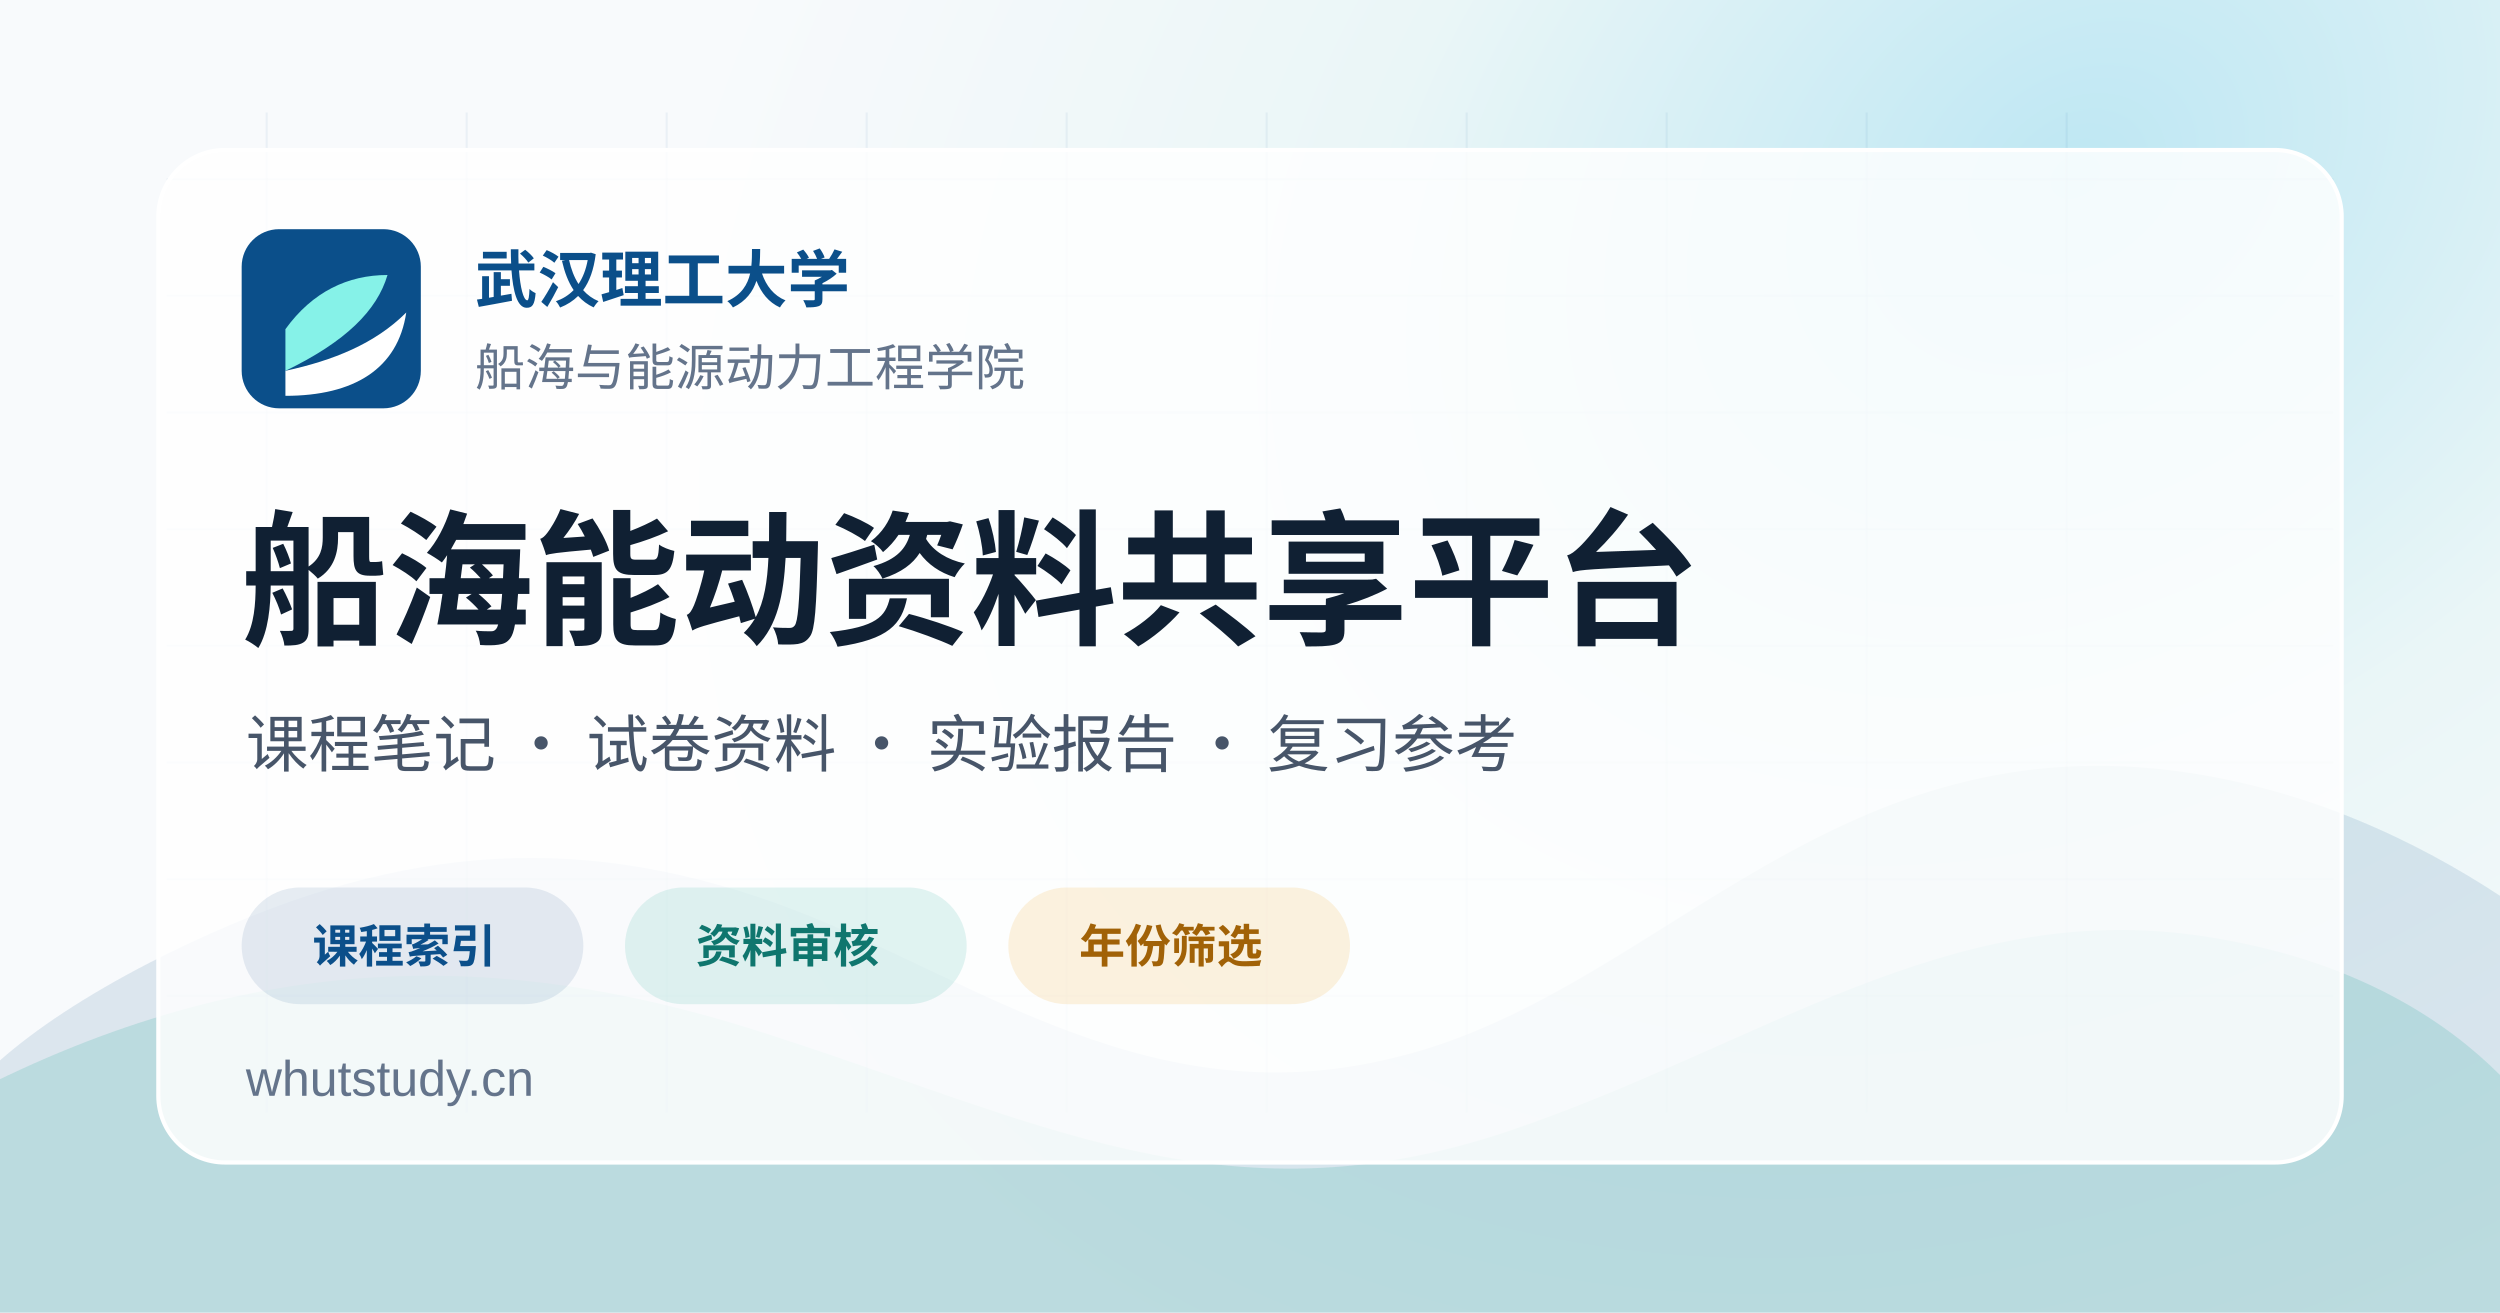
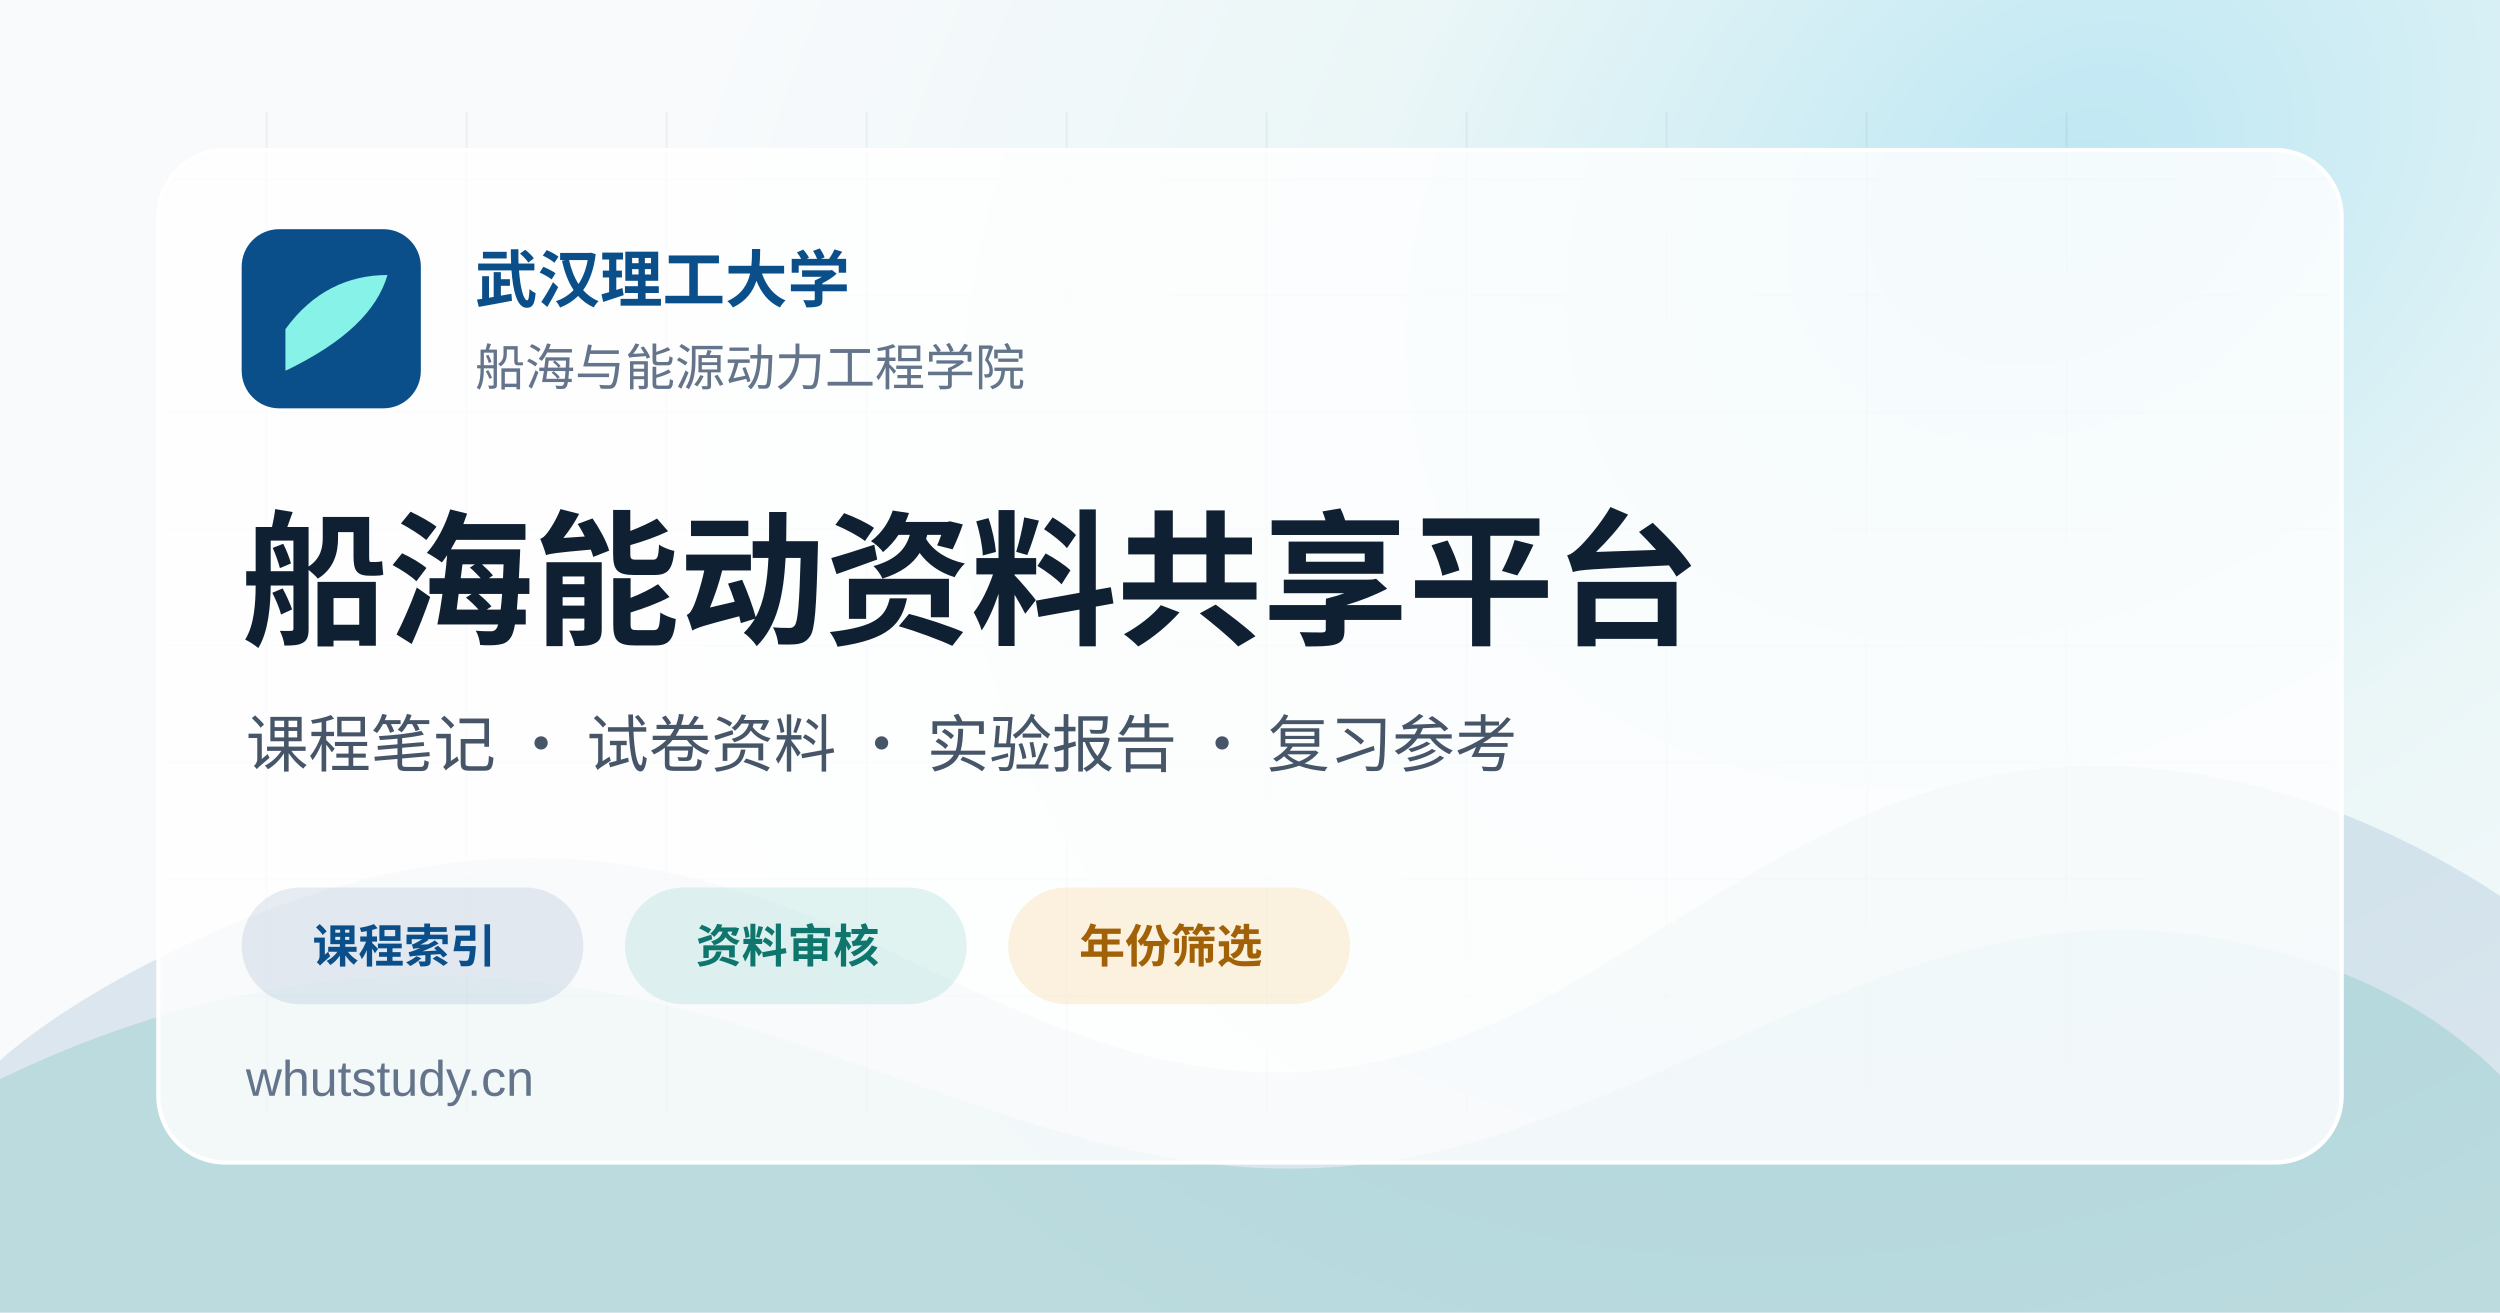
<svg xmlns="http://www.w3.org/2000/svg" width="1200" height="630" viewBox="0 0 1200 630" fill="none">
  <rect width="1200" height="630" fill="#F5FAFC" />
  <path d="M0 0H1200V630H0V0Z" fill="url(#bg)" />
  <path d="M72 462C178 408 265 398 362 430C458 461 545 538 668 508C792 479 872 353 1035 369C1105 376 1162 405 1200 430V630H0V509C17 494 41 478 72 462Z" fill="#0B4F8A" fill-opacity=".12" />
  <path d="M-16 526C123 454 243 457 361 494C497 537 587 589 724 543C845 502 934 432 1055 449C1132 460 1176 492 1200 516V630H-16V526Z" fill="#0F9F8F" fill-opacity=".16" />
  <g opacity=".48">
    <path d="M80 86H1120" stroke="#0B4F8A" stroke-opacity=".12" />
    <path d="M80 142H1120" stroke="#0B4F8A" stroke-opacity=".12" />
    <path d="M80 198H1120" stroke="#0B4F8A" stroke-opacity=".12" />
    <path d="M80 254H1120" stroke="#0B4F8A" stroke-opacity=".12" />
    <path d="M80 310H1120" stroke="#0B4F8A" stroke-opacity=".12" />
    <path d="M80 366H1120" stroke="#0B4F8A" stroke-opacity=".12" />
    <path d="M80 422H1120" stroke="#0B4F8A" stroke-opacity=".12" />
    <path d="M80 478H1120" stroke="#0B4F8A" stroke-opacity=".12" />
    <path d="M128 54V534" stroke="#0B4F8A" stroke-opacity=".12" />
    <path d="M224 54V534" stroke="#0B4F8A" stroke-opacity=".12" />
    <path d="M320 54V534" stroke="#0B4F8A" stroke-opacity=".12" />
    <path d="M416 54V534" stroke="#0B4F8A" stroke-opacity=".12" />
    <path d="M512 54V534" stroke="#0B4F8A" stroke-opacity=".12" />
    <path d="M608 54V534" stroke="#0B4F8A" stroke-opacity=".12" />
    <path d="M704 54V534" stroke="#0B4F8A" stroke-opacity=".12" />
    <path d="M800 54V534" stroke="#0B4F8A" stroke-opacity=".12" />
    <path d="M896 54V534" stroke="#0B4F8A" stroke-opacity=".12" />
    <path d="M992 54V534" stroke="#0B4F8A" stroke-opacity=".12" />
  </g>
  <rect x="76" y="72" width="1048" height="486" rx="32" fill="white" fill-opacity=".82" stroke="white" stroke-width="2" />
  <rect x="116" y="110" width="86" height="86" rx="18" fill="#0B4F8A" />
  <path d="M137 158C150 140 167 132 186 132C181 149 166 164 137 178V158Z" fill="#86F2E8" />
-   <path d="M137 178C160 173 180 165 195 150C191 177 170 190 137 190V178Z" fill="white" />
+   <path d="M137 178C160 173 180 165 195 150C191 177 170 190 137 190V178Z" fill="#0B4F8A" />
  <text x="228" y="145" fill="#0B4F8A" font-family="Microsoft YaHei, Noto Sans CJK SC, Arial, sans-serif" font-size="30" font-weight="700">武汉理工大学</text>
  <text x="228" y="185" fill="#64748B" font-family="Microsoft YaHei, Noto Sans CJK SC, Arial, sans-serif" font-size="24">船海与能源动力工程学院</text>
  <text x="116" y="304" fill="#102033" font-family="Microsoft YaHei, Noto Sans CJK SC, Arial, sans-serif" font-size="70" font-weight="800">船海能动资料共享平台</text>
  <text x="118" y="368" fill="#475569" font-family="Microsoft YaHei, Noto Sans CJK SC, Arial, sans-serif" font-size="30">课程笔记 · 试卷资料 · 实验报告 · 复习参考</text>
  <g>
    <rect x="116" y="426" width="164" height="56" rx="28" fill="#0B4F8A" fill-opacity=".1" />
    <text x="150" y="462" fill="#0B4F8A" font-family="Microsoft YaHei, Noto Sans CJK SC, Arial, sans-serif" font-size="22" font-weight="700">课程索引</text>
    <rect x="300" y="426" width="164" height="56" rx="28" fill="#0F9F8F" fill-opacity=".12" />
    <text x="334" y="462" fill="#0F766E" font-family="Microsoft YaHei, Noto Sans CJK SC, Arial, sans-serif" font-size="22" font-weight="700">资料审核</text>
    <rect x="484" y="426" width="164" height="56" rx="28" fill="#F59E0B" fill-opacity=".13" />
    <text x="518" y="462" fill="#A16207" font-family="Microsoft YaHei, Noto Sans CJK SC, Arial, sans-serif" font-size="22" font-weight="700">年份筛选</text>
  </g>
  <text x="118" y="526" fill="#64748B" font-family="Arial, sans-serif" font-size="24">whutstudy.cn</text>
  <defs>
    <radialGradient id="bg" cx="0" cy="0" r="1" gradientUnits="userSpaceOnUse" gradientTransform="translate(1000 86) rotate(145) scale(760 570)">
      <stop stop-color="#BEE7F3" />
      <stop offset=".5" stop-color="#EAF6F7" />
      <stop offset="1" stop-color="#F8FAFC" />
    </radialGradient>
  </defs>
</svg>
